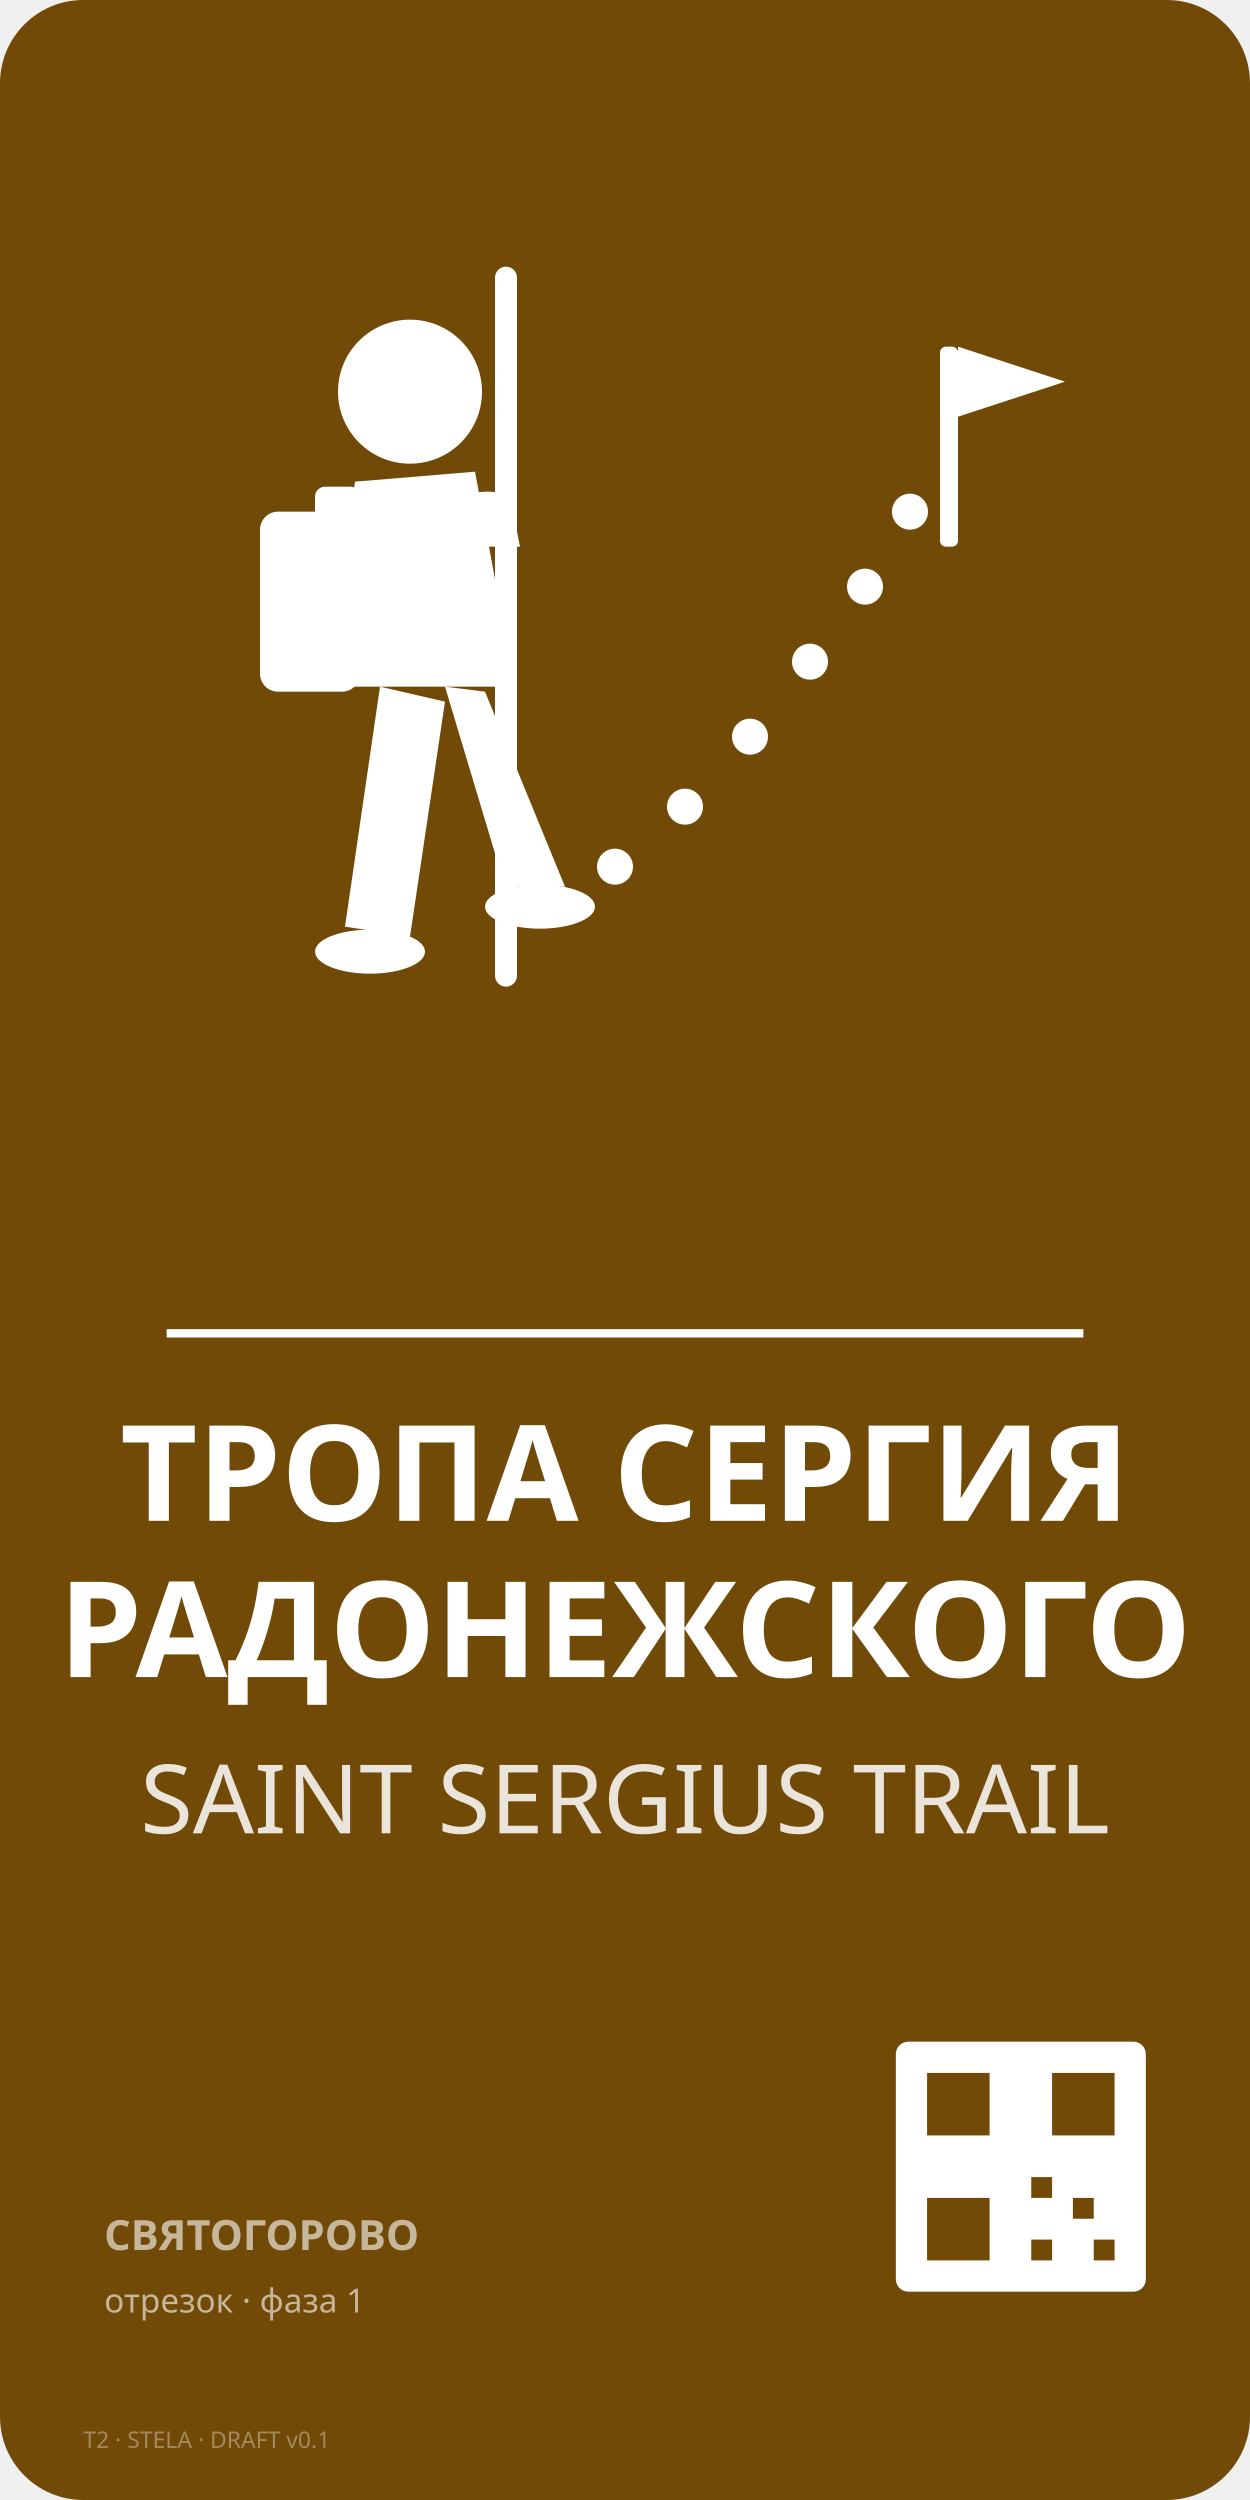
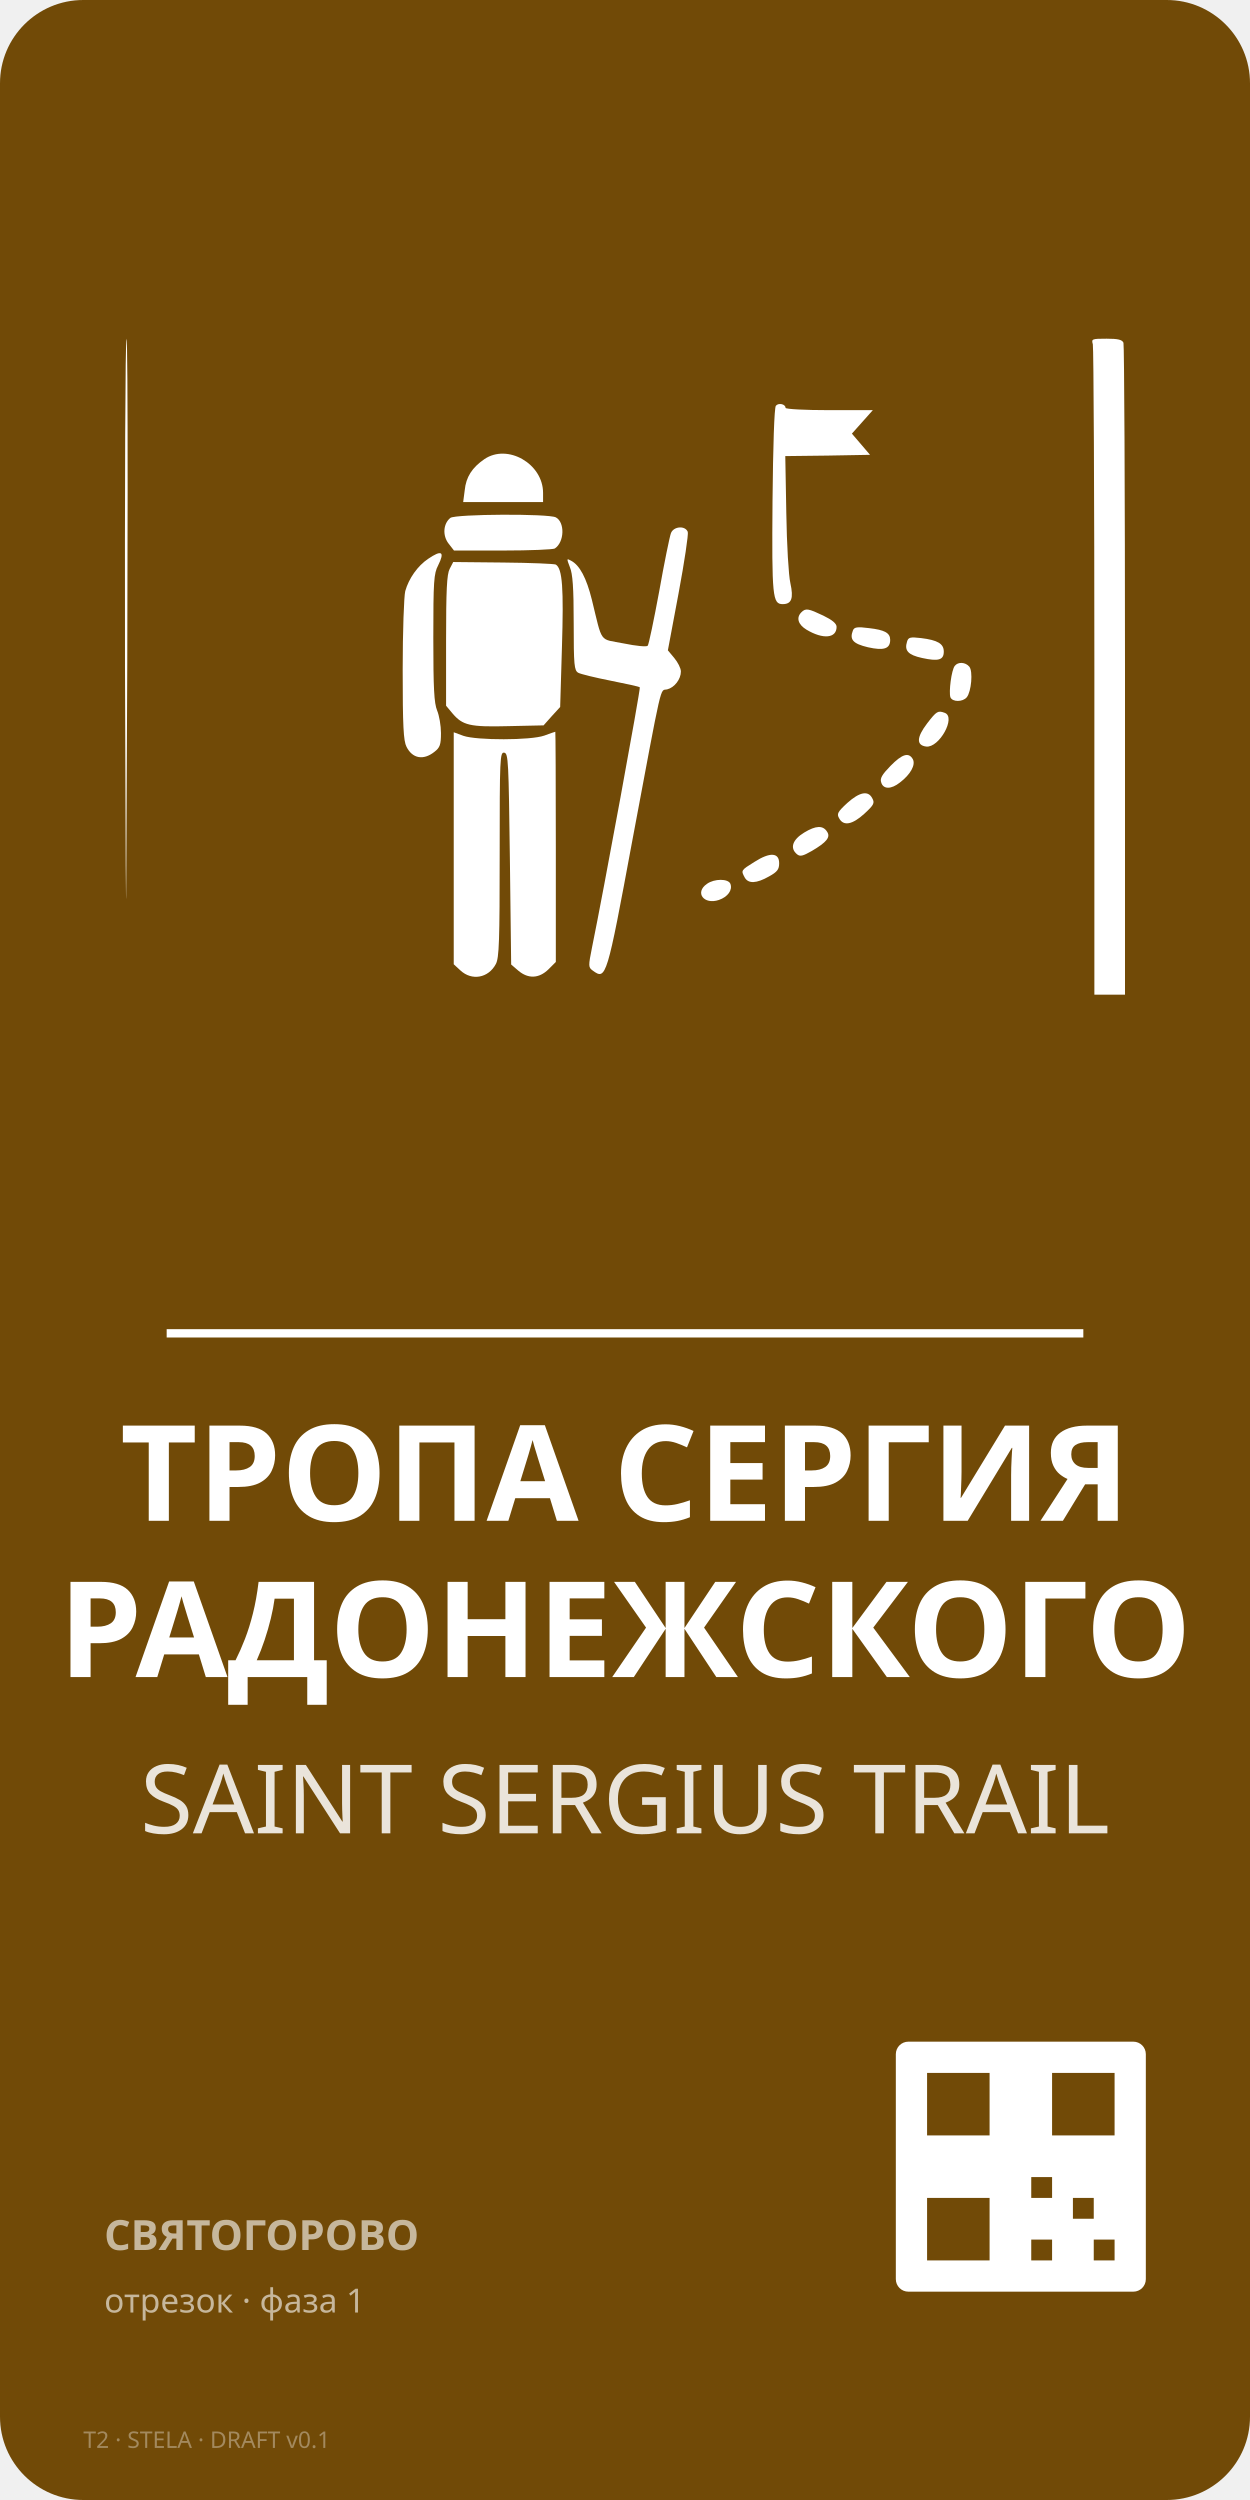
<svg xmlns="http://www.w3.org/2000/svg" viewBox="0 0 600 1200" role="img" aria-label="T2: Стела маршрута Тропа Сергия Радонежского">
  <defs>
-     <g id="pict-38" fill="#fff">
-       <rect x="370" y="100" width="22" height="720" rx="11" />
-       <circle cx="285" cy="225" r="72" />
-       <path d="M 230 315 L 350 305 L 390 520 L 200 520 Z" />
-       <rect x="135" y="345" width="100" height="180" rx="18" />
-       <rect x="190" y="320" width="45" height="40" rx="10" />
-       <path d="M 335 330 Q 365 320 385 330 L 395 380 Q 355 380 330 380 Z" />
-       <path d="M 255 520 L 220 760 L 285 770 L 320 535 Z" />
-       <ellipse cx="245" cy="785" rx="55" ry="22" />
-       <path d="M 320 520 L 380 720 L 440 720 L 360 525 Z" />
-       <ellipse cx="415" cy="740" rx="55" ry="22" />
-       <circle cx="490" cy="700" r="18" />
-       <circle cx="560" cy="640" r="18" />
-       <circle cx="625" cy="570" r="18" />
-       <circle cx="685" cy="495" r="18" />
-       <circle cx="740" cy="420" r="18" />
-       <circle cx="785" cy="345" r="18" />
-       <rect x="815" y="180" width="18" height="200" rx="6" />
-       <path d="M 833 180 L 940 215 L 833 250 Z" />
+     <g id="pict-38">
+       <g transform="translate(0 172.024) scale(2.55234)">
+         <g transform="translate(-31.20252,437.0001) scale(0.1,-0.1)" fill="#fff">
+           <path d="M312 3083 c2 -709 4 -1081 5 -828 7 1215 7 2115 1 2115 -5 0 -7 -579 -6 -1287z" />
+           <path d="M4104 4348 c3 -13 6 -591 6 -1285 l0 -1263 60 0 60 0 0 1269 c0 698 -3 1276 -6 1285 -5 12 -21 16 -66 16 -58 0 -60 -1 -54 -22z" />
+           <path d="M2862 4107 c-6 -7 -11 -156 -13 -372 -3 -377 0 -405 40 -405 35 0 43 23 30 82 -7 30 -14 149 -16 275 l-4 223 166 2 166 3 -35 41 -36 42 41 46 41 46 -171 0 c-94 0 -171 4 -171 9 0 15 -28 21 -38 8z" />
+           <path d="M1720 3898 c-48 -33 -72 -70 -77 -122 l-6 -46 157 0 156 0 0 36 c0 114 -139 194 -230 132z" />
+           <path d="M1587 3668 c-28 -22 -32 -69 -7 -101 l21 -27 192 0 c106 0 197 4 203 8 38 25 40 103 4 122 -29 15 -392 13 -413 -2z" />
+           <path d="M2451 3608 c-5 -13 -26 -115 -46 -228 -21 -113 -41 -209 -45 -213 -4 -5 -46 -1 -94 9 -98 19 -82 -3 -125 172 -21 84 -47 134 -81 152 -18 10 -18 9 -5 -25 11 -26 15 -80 15 -219 0 -166 2 -186 18 -195 9 -5 66 -19 127 -31 60 -12 112 -23 114 -26 4 -4 -144 -809 -187 -1018 -15 -75 -15 -79 3 -92 52 -38 55 -28 154 506 121 645 108 589 137 596 29 7 54 40 54 70 0 13 -12 36 -26 53 l-25 30 42 224 c23 123 39 231 36 240 -10 26 -56 22 -66 -5z" />
+           <path d="M1499 3507 c-40 -27 -75 -76 -89 -126 -5 -20 -10 -157 -10 -309 0 -220 3 -278 15 -301 23 -46 66 -54 109 -20 22 17 26 28 26 74 0 29 -7 69 -15 88 -12 29 -15 87 -15 285 0 222 2 252 19 284 27 54 14 62 -40 25z" />
+           <path d="M1584 3468 c-11 -21 -14 -83 -14 -282 l0 -254 25 -30 c40 -47 68 -54 220 -50 l137 3 32 36 33 36 7 235 c7 230 2 307 -24 323 -5 3 -98 7 -206 8 l-196 2 -14 -27z" />
+           <path d="M2962 3298 c-21 -21 -13 -48 20 -68 65 -39 118 -34 118 11 0 13 -17 27 -52 44 -59 28 -69 30 -86 13z" />
+           <path d="M3164 3227 c-14 -36 0 -52 59 -66 62 -14 87 -6 87 29 0 27 -21 39 -83 46 -46 6 -58 4 -63 -9z" />
+           <path d="M3376 3183 c-11 -35 4 -52 59 -64 64 -14 85 -8 85 25 0 31 -24 45 -89 53 -43 5 -50 3 -55 -14z" />
+           <path d="M3563 3088 c-13 -16 -24 -103 -17 -123 8 -19 48 -19 64 0 18 22 25 102 10 120 -15 18 -44 20 -57 3z" />
+           <path d="M3455 2863 c-42 -55 -43 -86 -4 -91 51 -6 118 115 73 132 -27 10 -32 7 -69 -41z" />
+           <path d="M1600 2373 l0 -454 26 -24 c45 -42 110 -30 139 25 13 24 15 92 15 430 0 377 1 401 18 398 16 -3 17 -33 22 -417 l5 -413 28 -24 c39 -33 81 -31 118 5 l29 29 0 451 c0 248 -1 451 -2 451 -2 0 -21 -7 -43 -15 -53 -19 -265 -19 -317 -1 l-38 14 0 -455z" />
+           <path d="M3311 2696 c-33 -34 -42 -49 -36 -65 8 -27 39 -27 73 0 42 32 62 69 51 91 -16 29 -42 21 -88 -26z" />
+           <path d="M3142 2551 c-38 -35 -42 -43 -32 -60 17 -32 52 -25 99 18 37 34 41 42 31 60 -16 32 -50 25 -98 -18z" />
+           <path d="M2973 2435 c-46 -28 -57 -61 -28 -85 12 -10 23 -7 58 13 58 34 74 54 60 75 -16 26 -44 25 -90 -3z" />
+           <path d="M2778 2320 c-53 -33 -53 -33 -38 -61 14 -25 46 -24 95 4 33 18 40 28 40 52 0 42 -36 44 -97 5z" />
+           <path d="M2592 2234 c-49 -34 -12 -83 47 -63 35 12 54 39 45 63 -8 21 -63 21 -92 0z" />
+         </g>
+       </g>
    </g>
  </defs>
  <rect width="600" height="1200" rx="40" fill="#714A07" />
  <g transform="translate(60 80) scale(0.48)">
    <use href="#pict-38" />
  </g>
  <line x1="80" y1="640" x2="520" y2="640" stroke="#fff" stroke-width="4" />
  <text x="300" y="730" fill="#fff" font-family="'Myriad Pro Condensed','PT Sans Narrow','Arial Narrow',sans-serif" font-weight="700" font-size="64" font-stretch="condensed" text-anchor="middle">ТРОПА СЕРГИЯ</text>
  <text x="300" y="805" fill="#fff" font-family="'Myriad Pro Condensed','PT Sans Narrow','Arial Narrow',sans-serif" font-weight="700" font-size="64" font-stretch="condensed" text-anchor="middle">РАДОНЕЖСКОГО</text>
  <text x="300" y="880" fill="#fff" opacity="0.85" font-family="'Myriad Pro Condensed','PT Sans Narrow','Arial Narrow',sans-serif" font-weight="400" font-size="46" font-stretch="condensed" text-anchor="middle">SAINT SERGIUS TRAIL</text>
  <rect x="430" y="980" width="120" height="120" fill="#fff" rx="6" />
  <g fill="#714A07">
    <rect x="445" y="995" width="30" height="30" />
    <rect x="505" y="995" width="30" height="30" />
    <rect x="445" y="1055" width="30" height="30" />
    <rect x="495" y="1045" width="10" height="10" />
    <rect x="515" y="1055" width="10" height="10" />
    <rect x="495" y="1075" width="10" height="10" />
    <rect x="525" y="1075" width="10" height="10" />
  </g>
  <text x="50" y="1080" fill="#fff" opacity="0.6" font-family="'Myriad Pro Condensed','PT Sans Narrow','Arial Narrow',sans-serif" font-size="20" font-weight="700">СВЯТОГОРОВО</text>
  <text x="50" y="1110" fill="#fff" opacity="0.6" font-family="'Myriad Pro Condensed','PT Sans Narrow','Arial Narrow',sans-serif" font-size="16">отрезок · фаза 1</text>
  <text x="40" y="1175" fill="#fff" opacity="0.35" font-size="11" font-family="sans-serif">T2 · STELA · DRAFT v0.1</text>
</svg>
